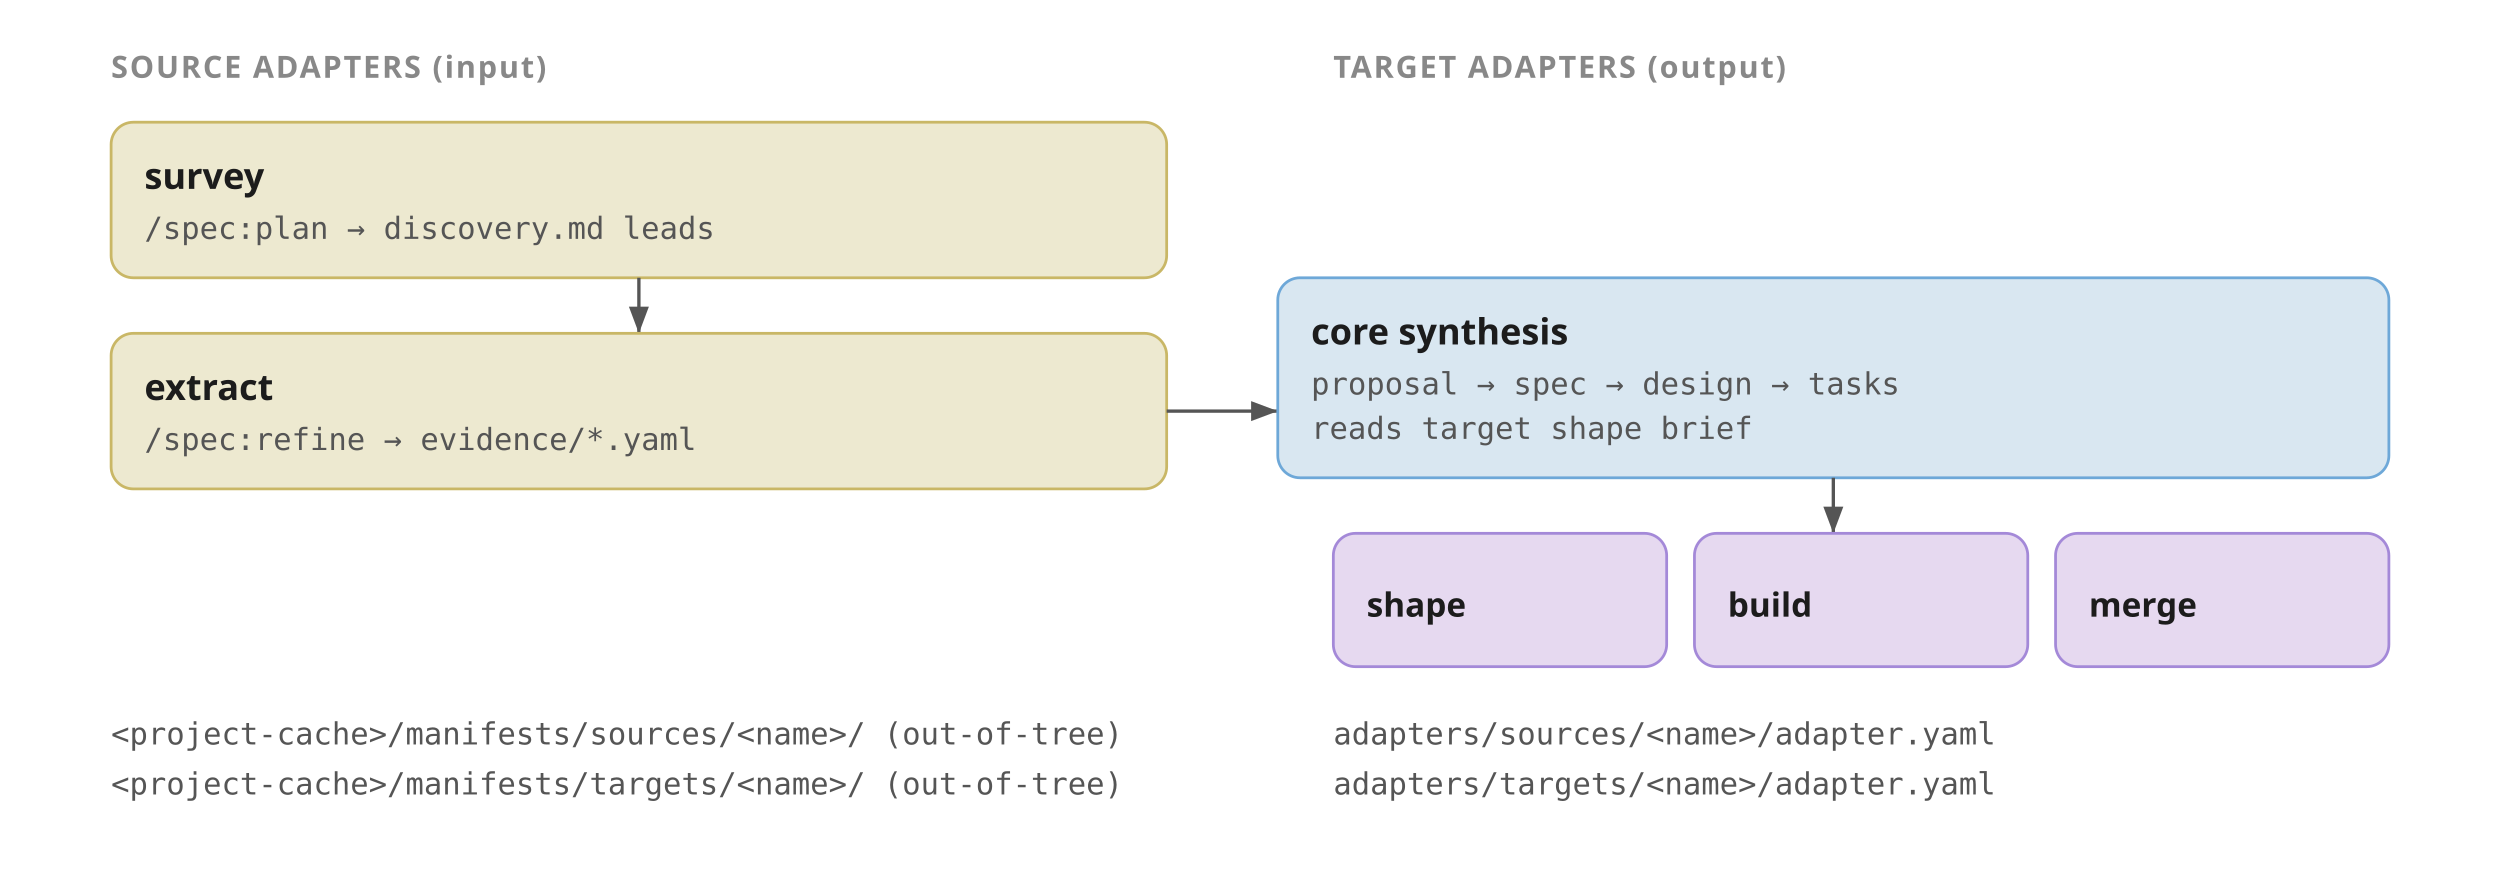
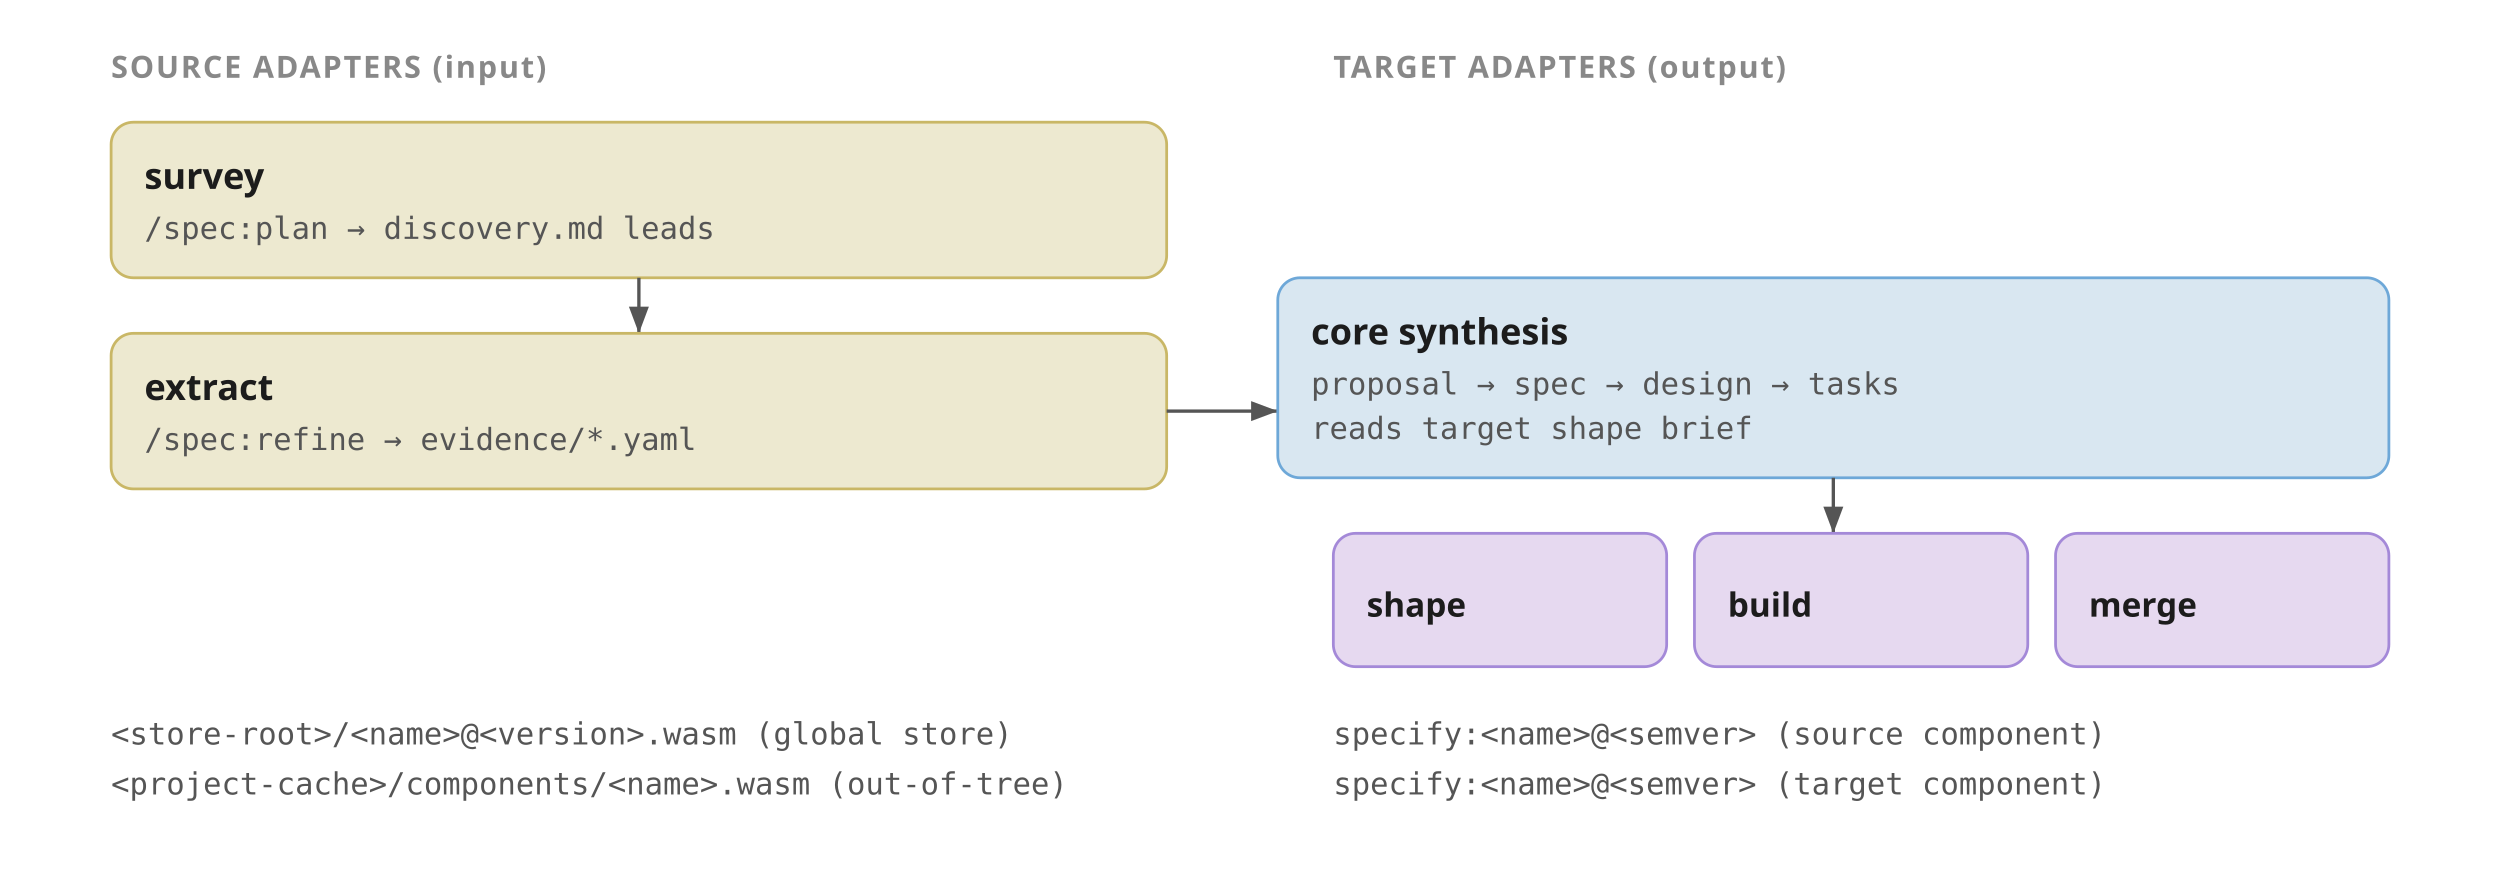
<svg xmlns="http://www.w3.org/2000/svg" viewBox="0 0 900 320" role="img" aria-label="Source adapters survey and extract; target adapters shape build and merge">
  <defs>
    <marker id="arr" markerWidth="10" markerHeight="10" refX="8" refY="3" orient="auto">
      <path d="M0,0 L0,6 L8,3 z" fill="#555" />
    </marker>
  </defs>
  <text x="40" y="28" font-family="ui-sans-serif, system-ui, sans-serif" font-size="11" font-weight="600" fill="#888" letter-spacing="0.06em">SOURCE ADAPTERS (input)</text>
  <text x="480" y="28" font-family="ui-sans-serif, system-ui, sans-serif" font-size="11" font-weight="600" fill="#888" letter-spacing="0.06em">TARGET ADAPTERS (output)</text>
  <rect x="40" y="44" width="380" height="56" rx="8" fill="#ede9d0" stroke="#c9b766" />
  <text x="52" y="68" font-family="ui-sans-serif, system-ui, sans-serif" font-size="13" font-weight="600" fill="#1c1c1c">survey</text>
  <text x="52" y="86" font-family="ui-monospace, monospace" font-size="11" fill="#555">/spec:plan → discovery.md leads</text>
  <path d="M230 100 L230 120" stroke="#555" stroke-width="1.2" fill="none" marker-end="url(#arr)" />
  <rect x="40" y="120" width="380" height="56" rx="8" fill="#ede9d0" stroke="#c9b766" />
  <text x="52" y="144" font-family="ui-sans-serif, system-ui, sans-serif" font-size="13" font-weight="600" fill="#1c1c1c">extract</text>
  <text x="52" y="162" font-family="ui-monospace, monospace" font-size="11" fill="#555">/spec:refine → evidence/*.yaml</text>
  <path d="M420 148 L460 148" stroke="#555" stroke-width="1.2" fill="none" marker-end="url(#arr)" />
  <rect x="460" y="100" width="400" height="72" rx="8" fill="#d9e7f1" stroke="#6ea8d8" />
  <text x="472" y="124" font-family="ui-sans-serif, system-ui, sans-serif" font-size="13" font-weight="600" fill="#1c1c1c">core synthesis</text>
  <text x="472" y="142" font-family="ui-monospace, monospace" font-size="11" fill="#555">proposal → spec → design → tasks</text>
  <text x="472" y="158" font-family="ui-monospace, monospace" font-size="11" fill="#555">reads target shape brief</text>
  <path d="M660 172 L660 192" stroke="#555" stroke-width="1.2" fill="none" marker-end="url(#arr)" />
  <rect x="480" y="192" width="120" height="48" rx="8" fill="#e6d9f0" stroke="#a489d8" />
  <text x="492" y="222" font-family="ui-sans-serif, system-ui, sans-serif" font-size="12" font-weight="600" fill="#1c1c1c">shape</text>
  <rect x="610" y="192" width="120" height="48" rx="8" fill="#e6d9f0" stroke="#a489d8" />
  <text x="622" y="222" font-family="ui-sans-serif, system-ui, sans-serif" font-size="12" font-weight="600" fill="#1c1c1c">build</text>
  <rect x="740" y="192" width="120" height="48" rx="8" fill="#e6d9f0" stroke="#a489d8" />
  <text x="752" y="222" font-family="ui-sans-serif, system-ui, sans-serif" font-size="12" font-weight="600" fill="#1c1c1c">merge</text>
-   <text x="480" y="268" font-family="ui-monospace, monospace" font-size="11" fill="#555">adapters/sources/&lt;name&gt;/adapter.yaml</text>
-   <text x="480" y="286" font-family="ui-monospace, monospace" font-size="11" fill="#555">adapters/targets/&lt;name&gt;/adapter.yaml</text>
-   <text x="40" y="268" font-family="ui-monospace, monospace" font-size="11" fill="#555">&lt;project-cache&gt;/manifests/sources/&lt;name&gt;/ (out-of-tree)</text>
-   <text x="40" y="286" font-family="ui-monospace, monospace" font-size="11" fill="#555">&lt;project-cache&gt;/manifests/targets/&lt;name&gt;/ (out-of-tree)</text>
+   <text x="480" y="268" font-family="ui-monospace, monospace" font-size="11" fill="#555">specify:&lt;name&gt;@&lt;semver&gt; (source component)</text>
+   <text x="480" y="286" font-family="ui-monospace, monospace" font-size="11" fill="#555">specify:&lt;name&gt;@&lt;semver&gt; (target component)</text>
+   <text x="40" y="268" font-family="ui-monospace, monospace" font-size="11" fill="#555">&lt;store-root&gt;/&lt;name&gt;@&lt;version&gt;.wasm (global store)</text>
+   <text x="40" y="286" font-family="ui-monospace, monospace" font-size="11" fill="#555">&lt;project-cache&gt;/components/&lt;name&gt;.wasm (out-of-tree)</text>
</svg>
